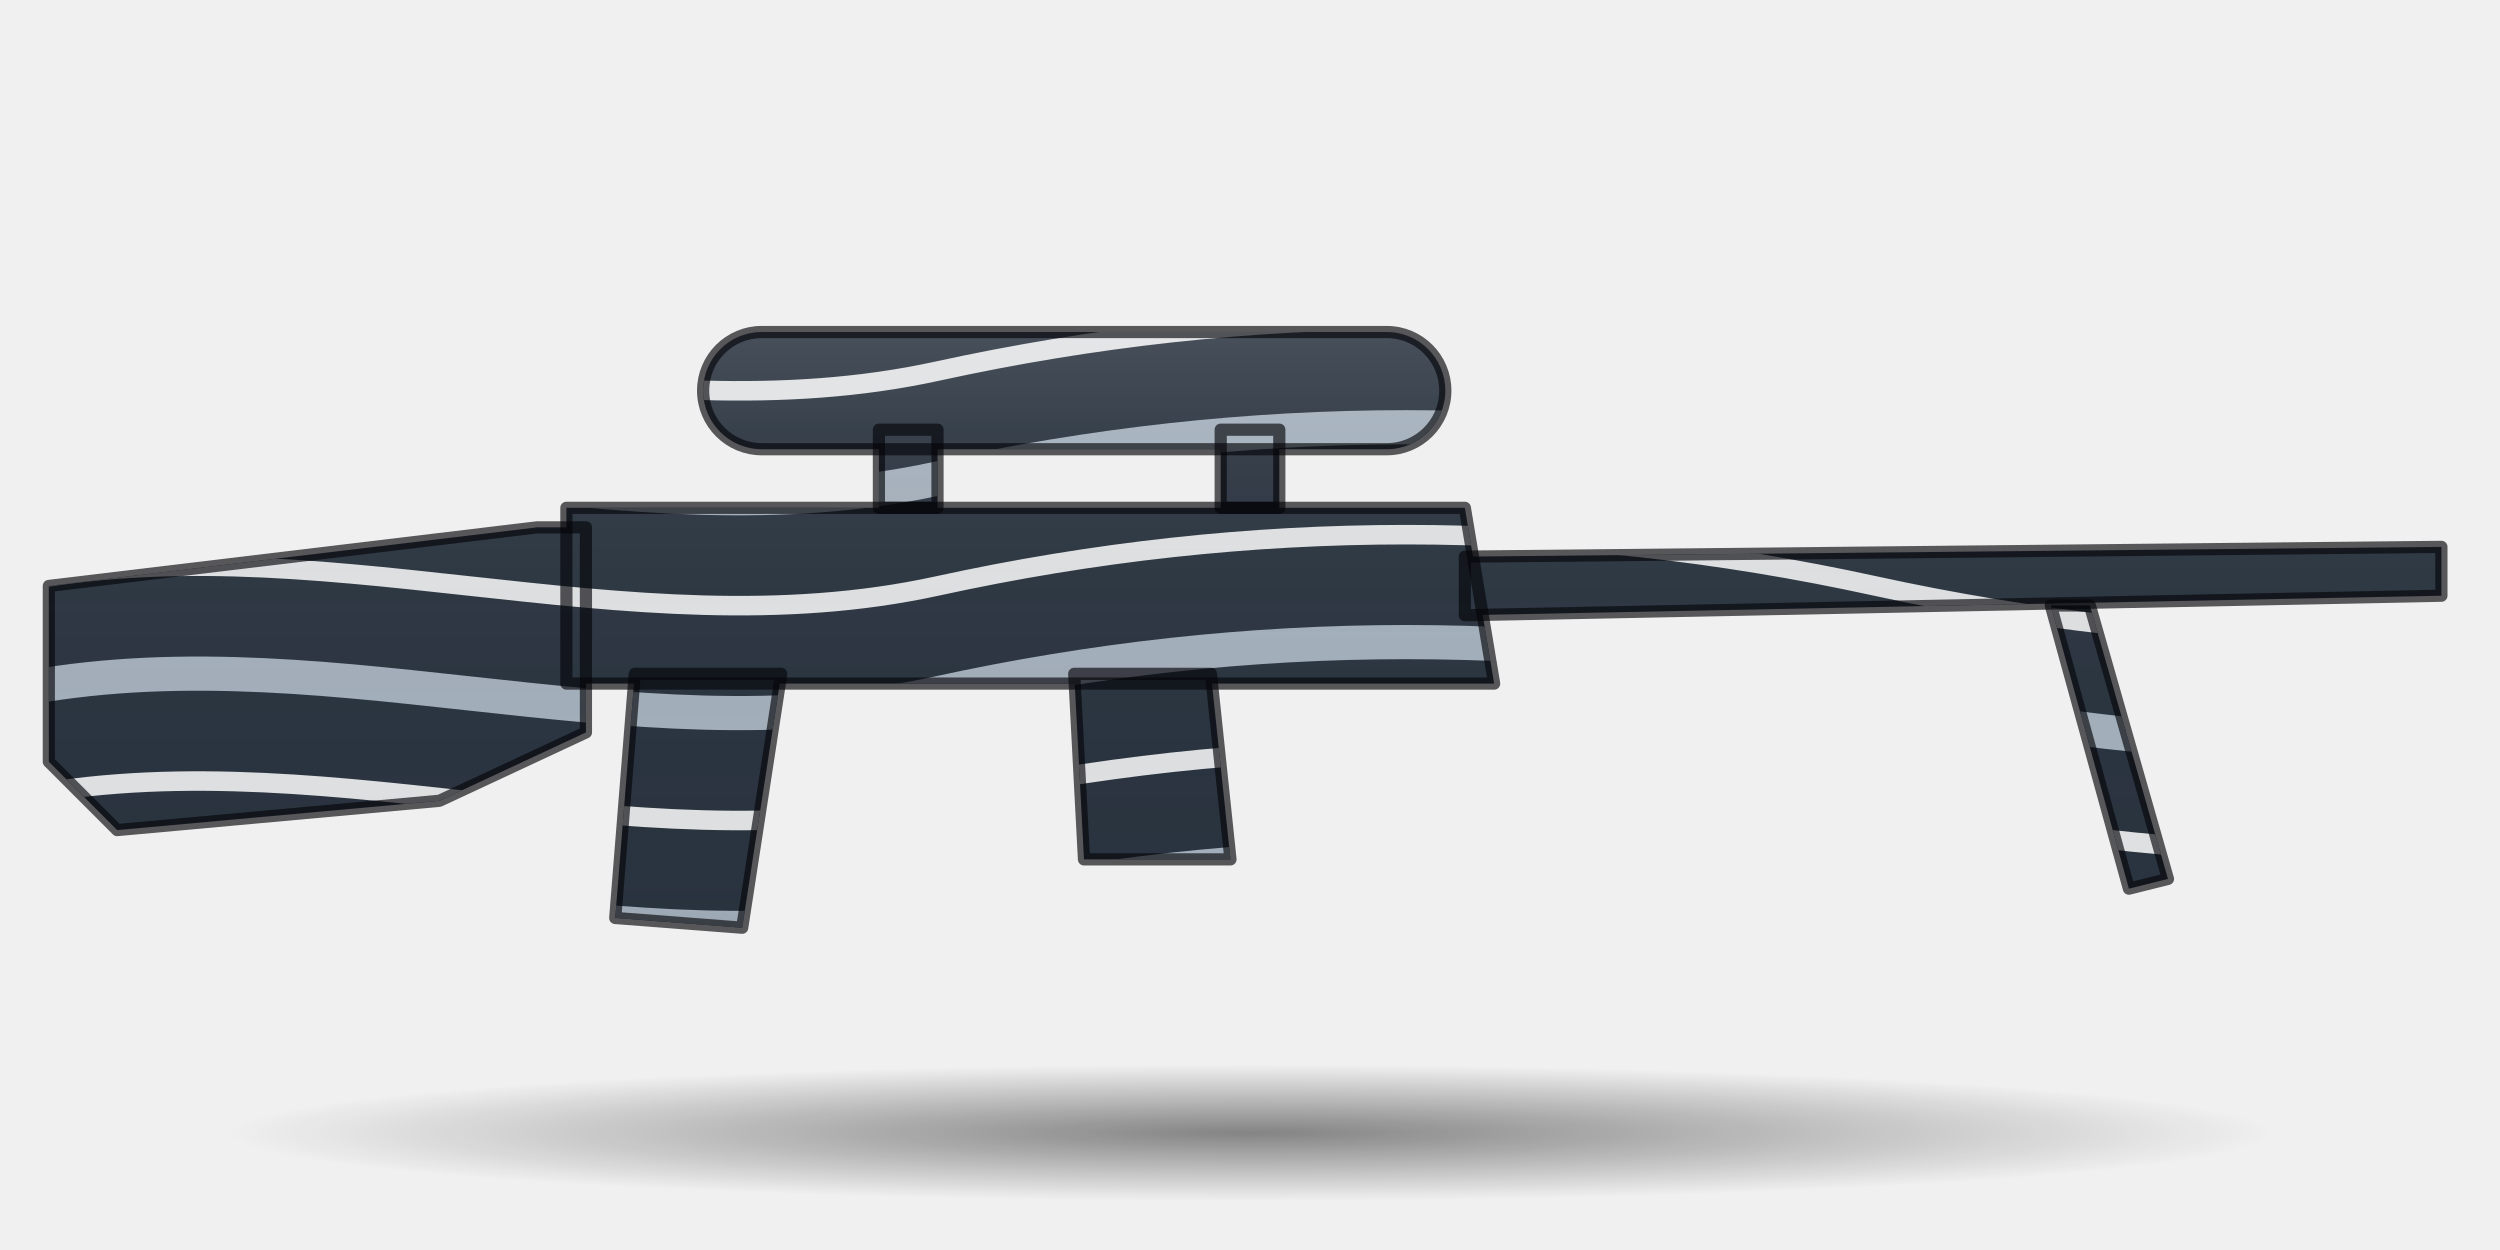
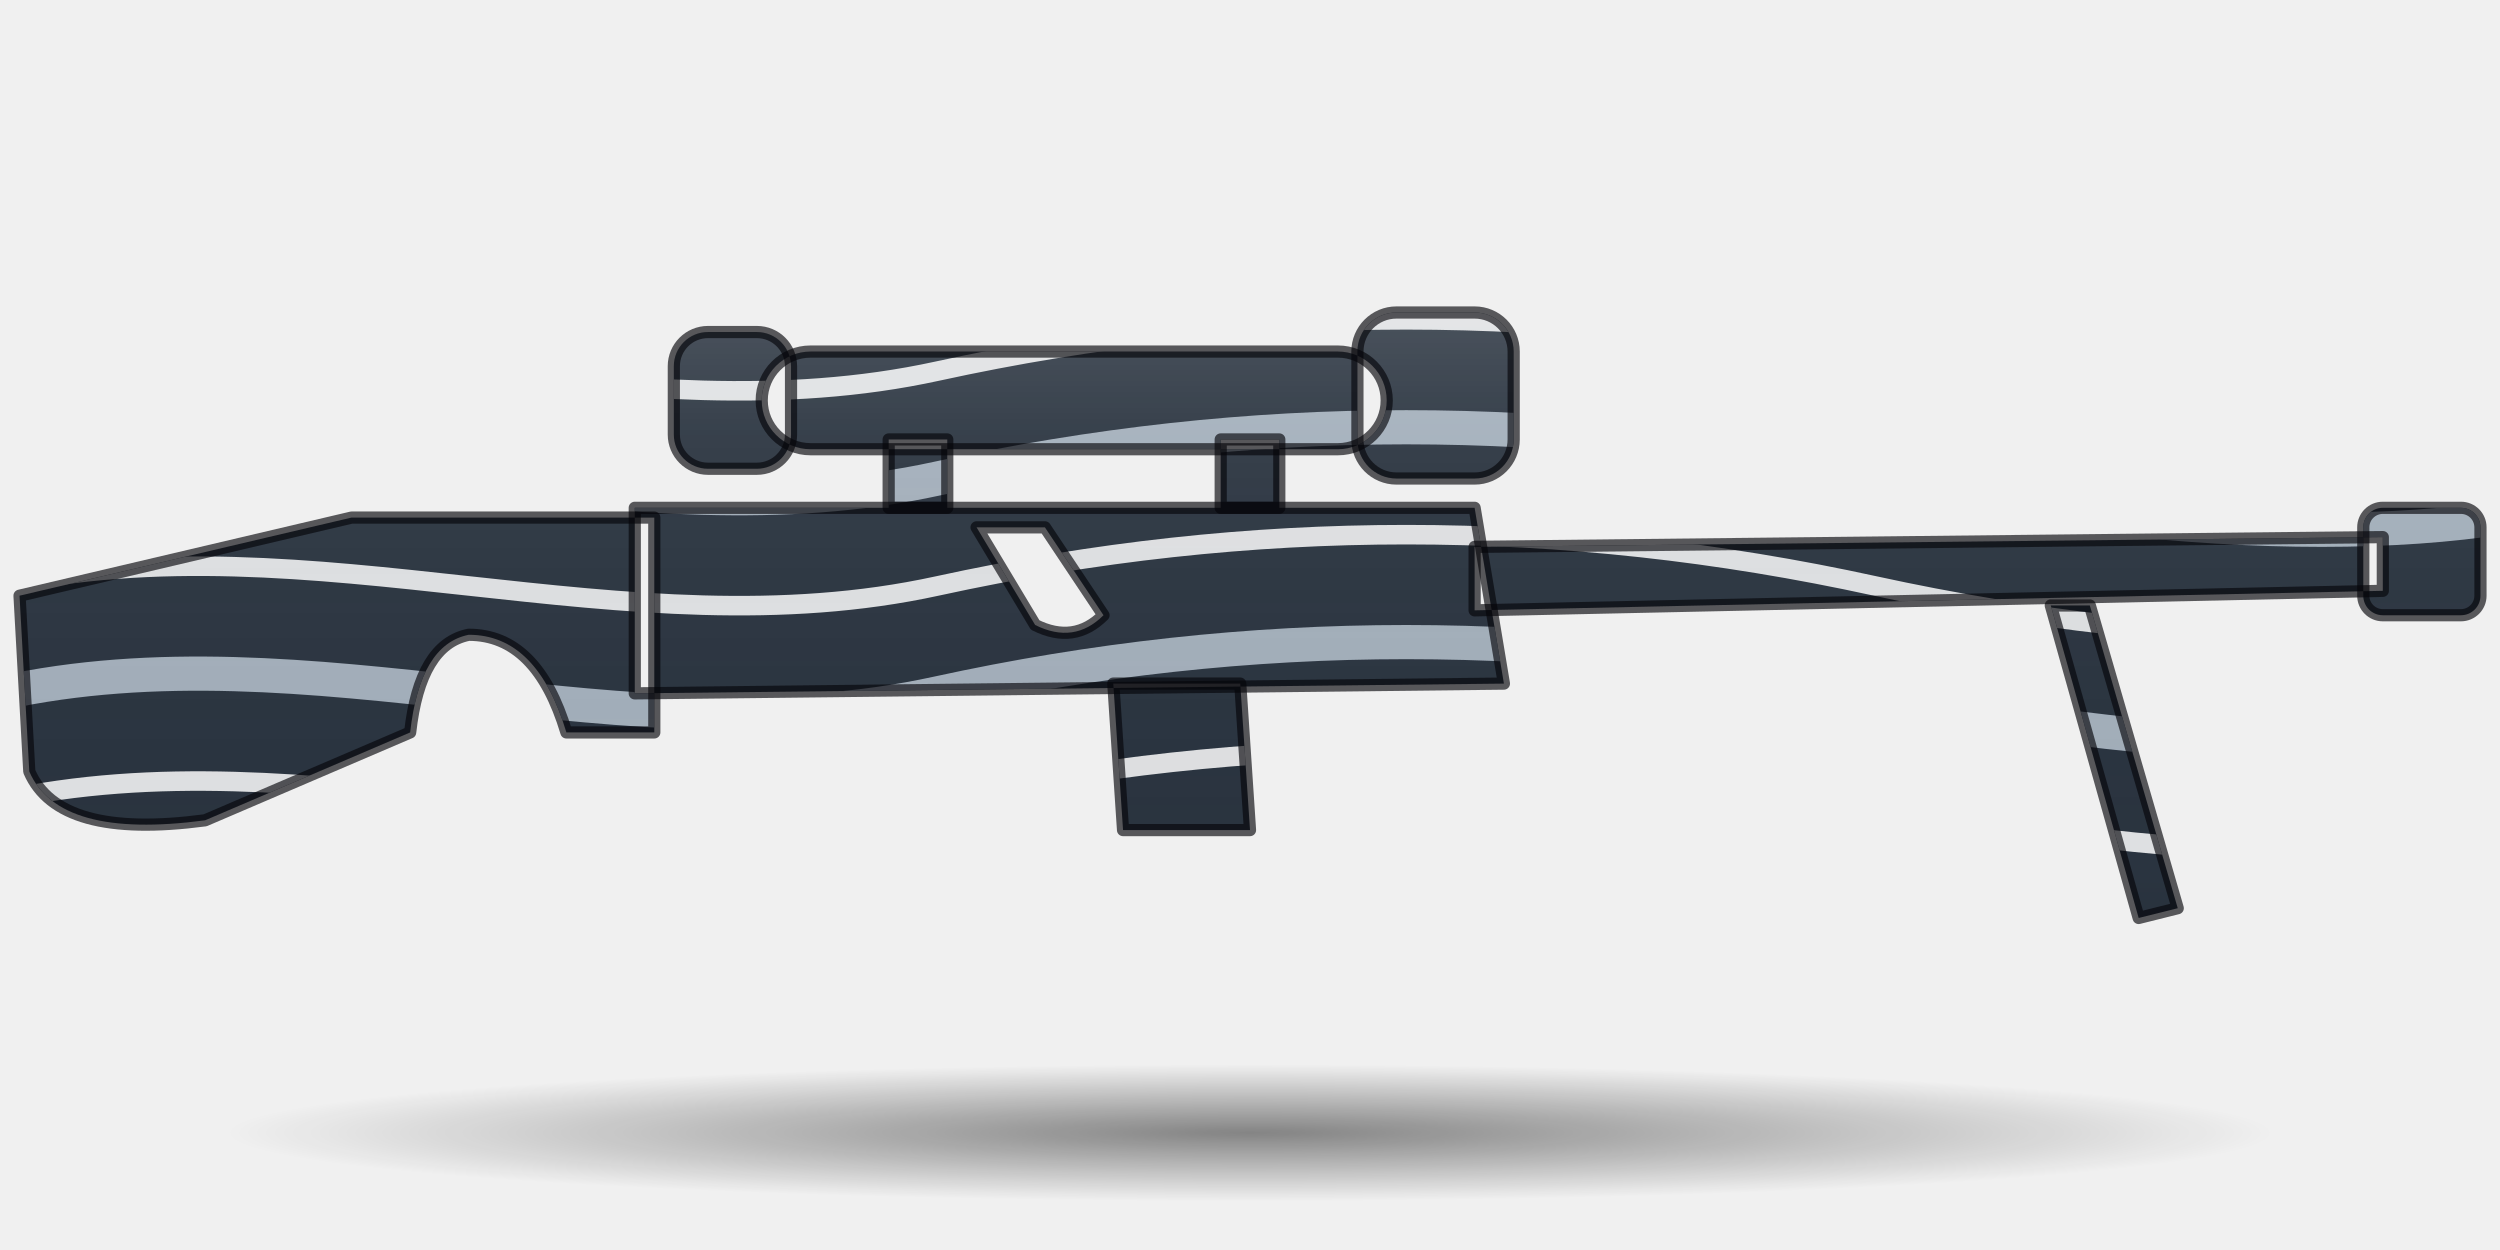
<svg xmlns="http://www.w3.org/2000/svg" viewBox="0 0 512 256" width="512" height="256">
  <defs>
    <clipPath id="csniperwhitefalcon">
-       <polygon points="10,120 110,108 120,108 120,150 90,164 24,170 10,156" />
-       <polygon points="116,104 300,104 306,140 116,140" />
-       <polygon points="300,114 500,112 500,122 300,126" />
-       <rect x="144" y="68" width="152" height="24" rx="12" />
-       <polygon points="180,88 192,88 192,104 180,104" />
-       <polygon points="250,88 262,88 262,104 250,104" />
-       <polygon points="220,138 248,138 252,176 222,176" />
-       <polygon points="130,138 160,138 152,190 126,188" />
-       <polygon points="420,124 428,124 444,180 436,182" />
+       <path d="M4 122 L72 106 L134 106 L134 150 L116 150 Q110 130 96 130 Q86 132 84 150 L42 168 Q12 172 6 158 Z" fill-rule="evenodd" clip-rule="evenodd" />
+       <polygon points="130,104 302,104 308,140 130,142" />
+       <polygon points="302,112 488,110 488,121 302,125" />
+       <rect x="484" y="104" width="24" height="22" rx="4" />
+       <rect x="156" y="72" width="128" height="20" rx="10" />
+       <rect x="278" y="64" width="32" height="34" rx="8" />
+       <rect x="138" y="68" width="24" height="28" rx="7" />
+       <polygon points="182,90 194,90 194,104 182,104" />
+       <polygon points="250,90 262,90 262,104 250,104" />
+       <path d="M200 108 L214 108 L226 126 Q220 132 212 128 Z" fill-rule="evenodd" clip-rule="evenodd" />
+       <polygon points="228,140 254,140 256,170 230,170" />
+       <path d="M420 124 L428 124 L446 186 L438 188 Z" fill-rule="evenodd" clip-rule="evenodd" />
    </clipPath>
    <linearGradient id="hsniperwhitefalcon" x1="0" y1="0" x2="0" y2="1">
      <stop offset="0" stop-color="#fff" stop-opacity=".38" />
      <stop offset=".35" stop-color="#fff" stop-opacity=".06" />
      <stop offset=".7" stop-color="#000" stop-opacity="0" />
      <stop offset="1" stop-color="#000" stop-opacity=".35" />
    </linearGradient>
    <radialGradient id="ssniperwhitefalcon" cx=".5" cy=".5" r=".5">
      <stop offset="0" stop-color="#000" stop-opacity=".45" />
      <stop offset="1" stop-color="#000" stop-opacity="0" />
    </radialGradient>
  </defs>
  <ellipse cx="256" cy="232" rx="210" ry="14" fill="url(#ssniperwhitefalcon)" />
  <g clip-path="url(#csniperwhitefalcon)">
    <rect width="512" height="256" fill="#2a3440" />
    <path d="M0 10 C 64 -4, 128 24, 192 10 S 320 -4, 384 10 S 512 24, 540 10" fill="none" stroke="#b8c4d0" stroke-width="7" opacity=".85" />
    <path d="M0 32 C 64 18, 128 46, 192 32 S 320 18, 384 32 S 512 46, 540 32" fill="none" stroke="#ffffff" stroke-width="4" opacity=".85" />
    <path d="M0 54 C 64 40, 128 68, 192 54 S 320 40, 384 54 S 512 68, 540 54" fill="none" stroke="#b8c4d0" stroke-width="7" opacity=".85" />
    <path d="M0 76 C 64 62, 128 90, 192 76 S 320 62, 384 76 S 512 90, 540 76" fill="none" stroke="#ffffff" stroke-width="4" opacity=".85" />
    <path d="M0 98 C 64 84, 128 112, 192 98 S 320 84, 384 98 S 512 112, 540 98" fill="none" stroke="#b8c4d0" stroke-width="7" opacity=".85" />
    <path d="M0 120 C 64 106, 128 134, 192 120 S 320 106, 384 120 S 512 134, 540 120" fill="none" stroke="#ffffff" stroke-width="4" opacity=".85" />
    <path d="M0 142 C 64 128, 128 156, 192 142 S 320 128, 384 142 S 512 156, 540 142" fill="none" stroke="#b8c4d0" stroke-width="7" opacity=".85" />
    <path d="M0 164 C 64 150, 128 178, 192 164 S 320 150, 384 164 S 512 178, 540 164" fill="none" stroke="#ffffff" stroke-width="4" opacity=".85" />
    <path d="M0 186 C 64 172, 128 200, 192 186 S 320 172, 384 186 S 512 200, 540 186" fill="none" stroke="#b8c4d0" stroke-width="7" opacity=".85" />
    <path d="M0 208 C 64 194, 128 222, 192 208 S 320 194, 384 208 S 512 222, 540 208" fill="none" stroke="#ffffff" stroke-width="4" opacity=".85" />
    <path d="M0 230 C 64 216, 128 244, 192 230 S 320 216, 384 230 S 512 244, 540 230" fill="none" stroke="#b8c4d0" stroke-width="7" opacity=".85" />
    <path d="M0 252 C 64 238, 128 266, 192 252 S 320 238, 384 252 S 512 266, 540 252" fill="none" stroke="#ffffff" stroke-width="4" opacity=".85" />
    <rect width="512" height="256" fill="url(#hsniperwhitefalcon)" />
  </g>
-   <polygon points="10,120 110,108 120,108 120,150 90,164 24,170 10,156" fill="none" stroke="#05060a" stroke-opacity=".65" stroke-width="2.5" stroke-linejoin="round" />
-   <polygon points="116,104 300,104 306,140 116,140" fill="none" stroke="#05060a" stroke-opacity=".65" stroke-width="2.5" stroke-linejoin="round" />
-   <polygon points="300,114 500,112 500,122 300,126" fill="none" stroke="#05060a" stroke-opacity=".65" stroke-width="2.5" stroke-linejoin="round" />
-   <rect x="144" y="68" width="152" height="24" rx="12" fill="none" stroke="#05060a" stroke-opacity=".65" stroke-width="2.5" stroke-linejoin="round" />
-   <polygon points="180,88 192,88 192,104 180,104" fill="none" stroke="#05060a" stroke-opacity=".65" stroke-width="2.5" stroke-linejoin="round" />
-   <polygon points="250,88 262,88 262,104 250,104" fill="none" stroke="#05060a" stroke-opacity=".65" stroke-width="2.5" stroke-linejoin="round" />
-   <polygon points="220,138 248,138 252,176 222,176" fill="none" stroke="#05060a" stroke-opacity=".65" stroke-width="2.5" stroke-linejoin="round" />
-   <polygon points="130,138 160,138 152,190 126,188" fill="none" stroke="#05060a" stroke-opacity=".65" stroke-width="2.5" stroke-linejoin="round" />
-   <polygon points="420,124 428,124 444,180 436,182" fill="none" stroke="#05060a" stroke-opacity=".65" stroke-width="2.5" stroke-linejoin="round" />
+   <path d="M4 122 L72 106 L134 106 L134 150 L116 150 Q110 130 96 130 Q86 132 84 150 L42 168 Q12 172 6 158 Z" fill-rule="evenodd" clip-rule="evenodd" fill="none" stroke="#05060a" stroke-opacity=".65" stroke-width="2.5" stroke-linejoin="round" />
+   <polygon points="130,104 302,104 308,140 130,142" fill="none" stroke="#05060a" stroke-opacity=".65" stroke-width="2.5" stroke-linejoin="round" />
+   <polygon points="302,112 488,110 488,121 302,125" fill="none" stroke="#05060a" stroke-opacity=".65" stroke-width="2.5" stroke-linejoin="round" />
+   <rect x="484" y="104" width="24" height="22" rx="4" fill="none" stroke="#05060a" stroke-opacity=".65" stroke-width="2.5" stroke-linejoin="round" />
+   <rect x="156" y="72" width="128" height="20" rx="10" fill="none" stroke="#05060a" stroke-opacity=".65" stroke-width="2.5" stroke-linejoin="round" />
+   <rect x="278" y="64" width="32" height="34" rx="8" fill="none" stroke="#05060a" stroke-opacity=".65" stroke-width="2.5" stroke-linejoin="round" />
+   <rect x="138" y="68" width="24" height="28" rx="7" fill="none" stroke="#05060a" stroke-opacity=".65" stroke-width="2.5" stroke-linejoin="round" />
+   <polygon points="182,90 194,90 194,104 182,104" fill="none" stroke="#05060a" stroke-opacity=".65" stroke-width="2.5" stroke-linejoin="round" />
+   <polygon points="250,90 262,90 262,104 250,104" fill="none" stroke="#05060a" stroke-opacity=".65" stroke-width="2.5" stroke-linejoin="round" />
+   <path d="M200 108 L214 108 L226 126 Q220 132 212 128 Z" fill-rule="evenodd" clip-rule="evenodd" fill="none" stroke="#05060a" stroke-opacity=".65" stroke-width="2.5" stroke-linejoin="round" />
+   <polygon points="228,140 254,140 256,170 230,170" fill="none" stroke="#05060a" stroke-opacity=".65" stroke-width="2.5" stroke-linejoin="round" />
+   <path d="M420 124 L428 124 L446 186 L438 188 Z" fill-rule="evenodd" clip-rule="evenodd" fill="none" stroke="#05060a" stroke-opacity=".65" stroke-width="2.5" stroke-linejoin="round" />
</svg>
